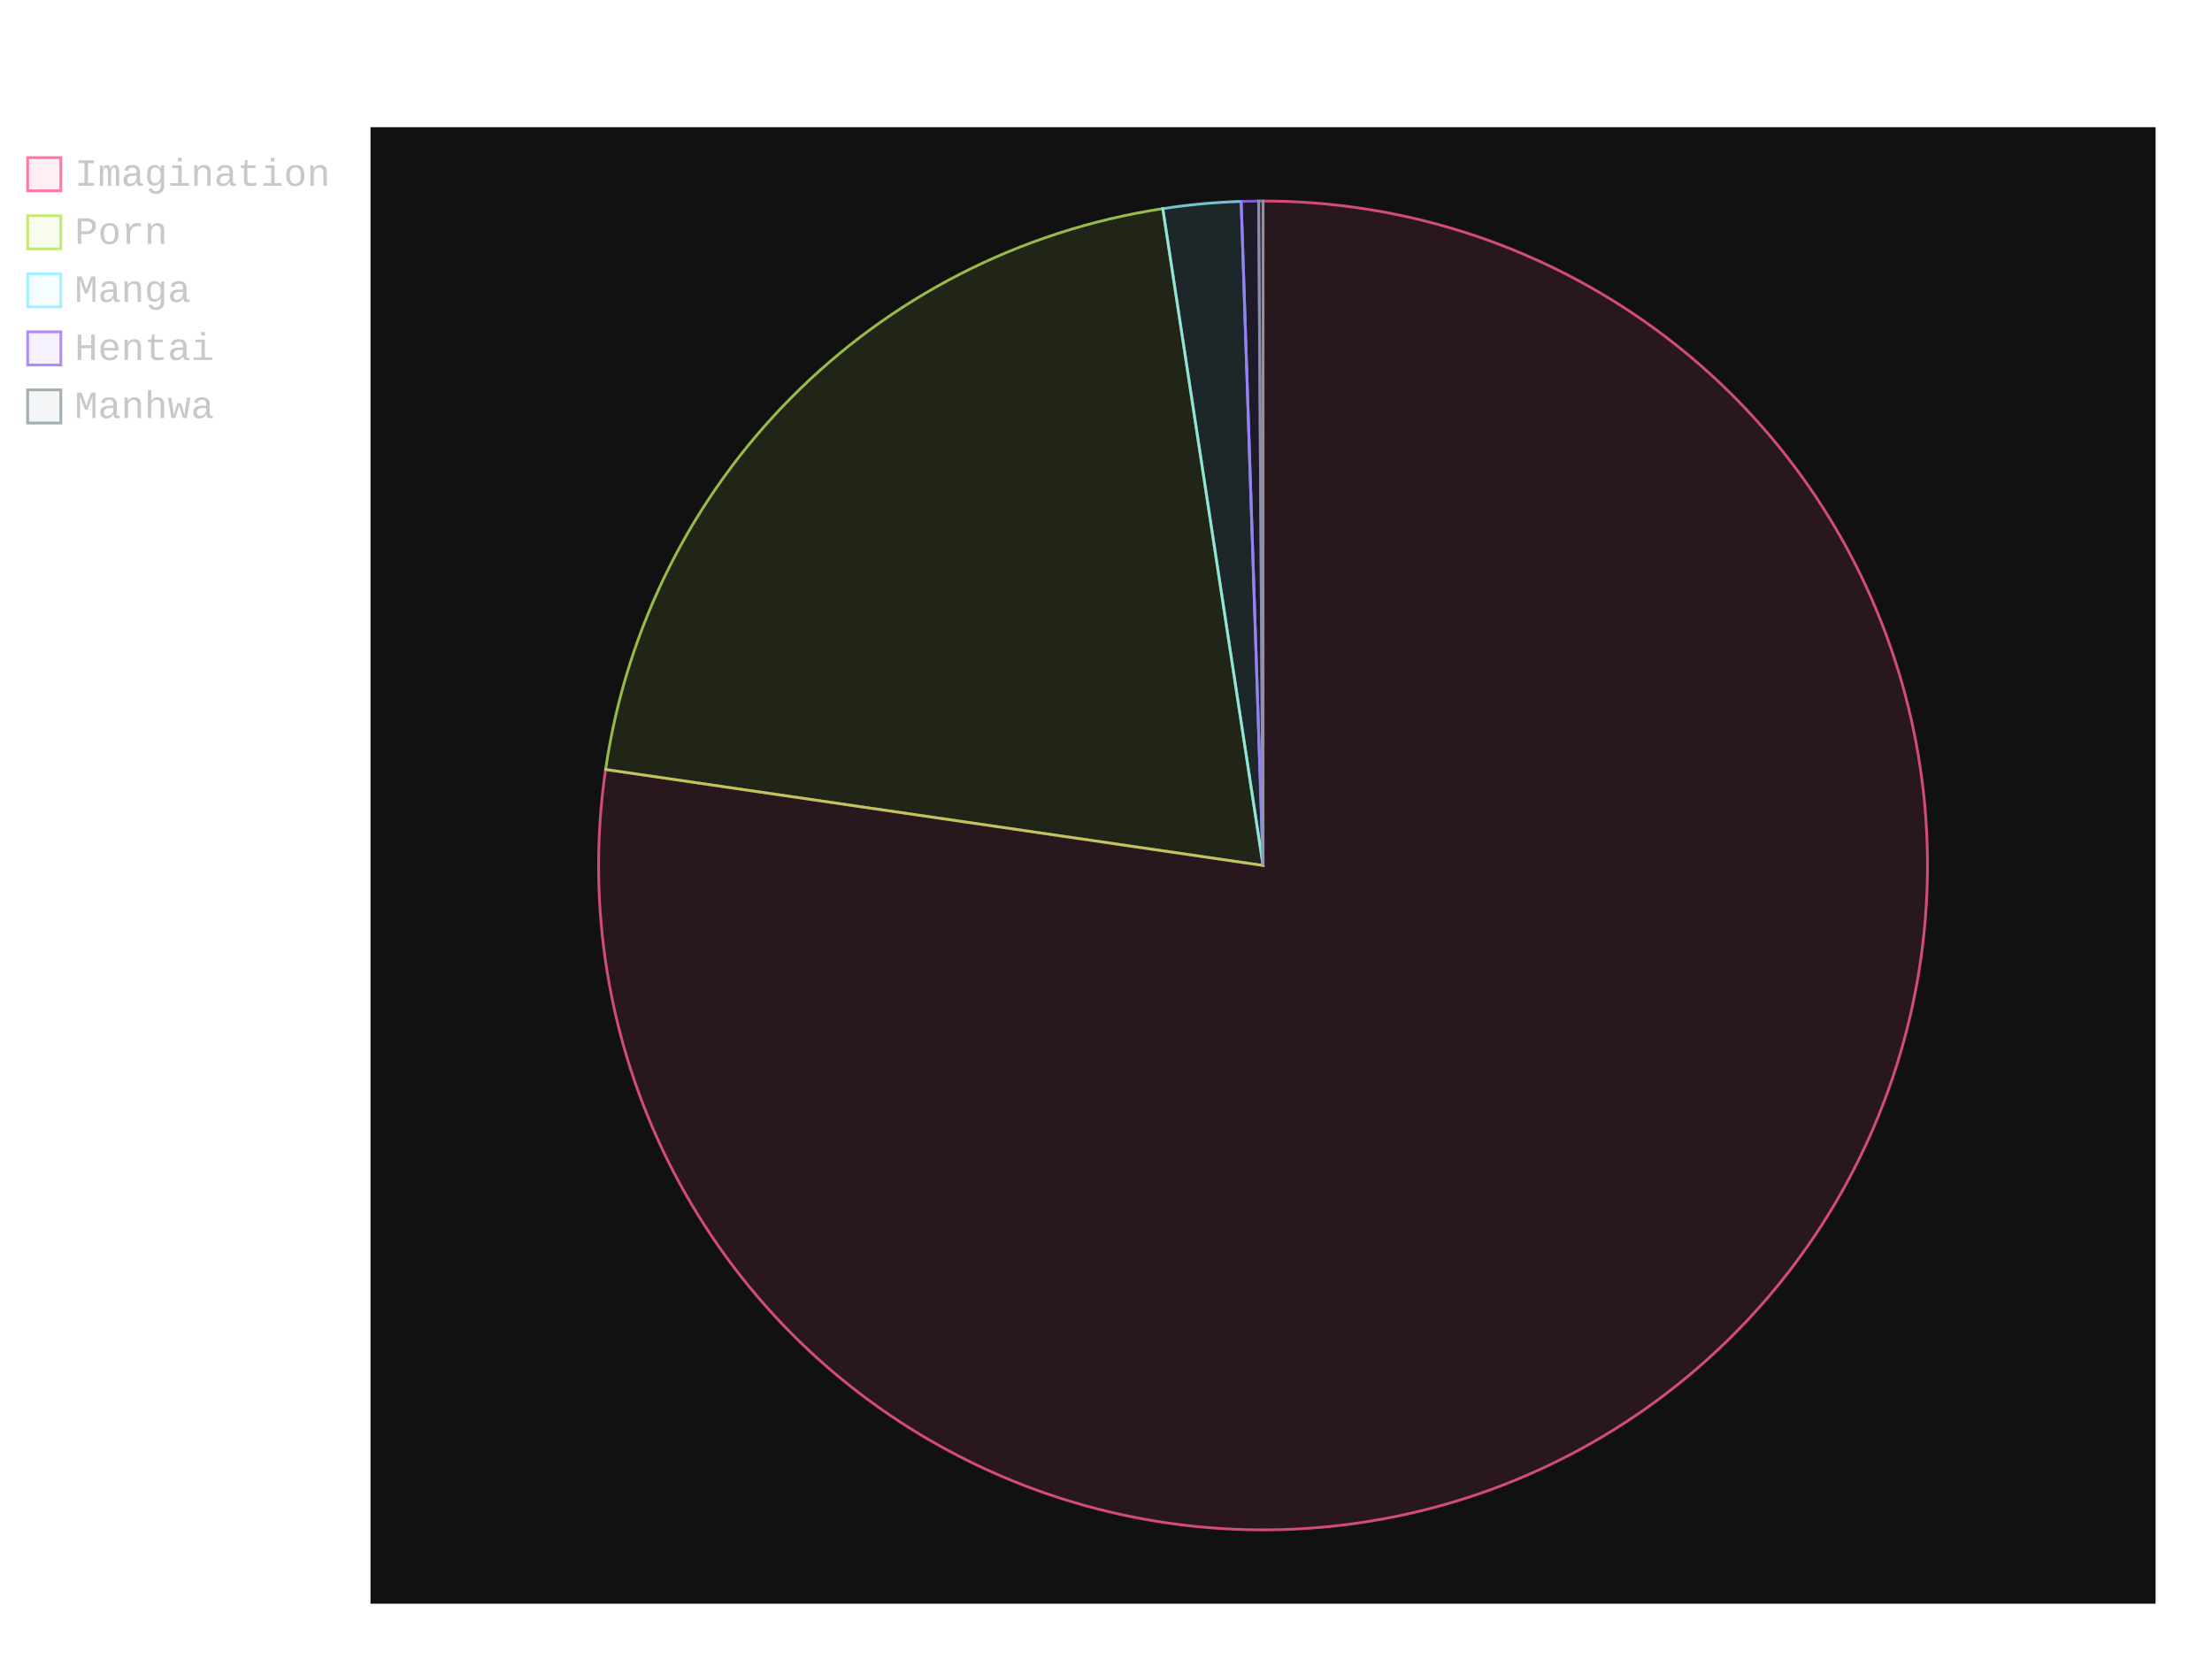
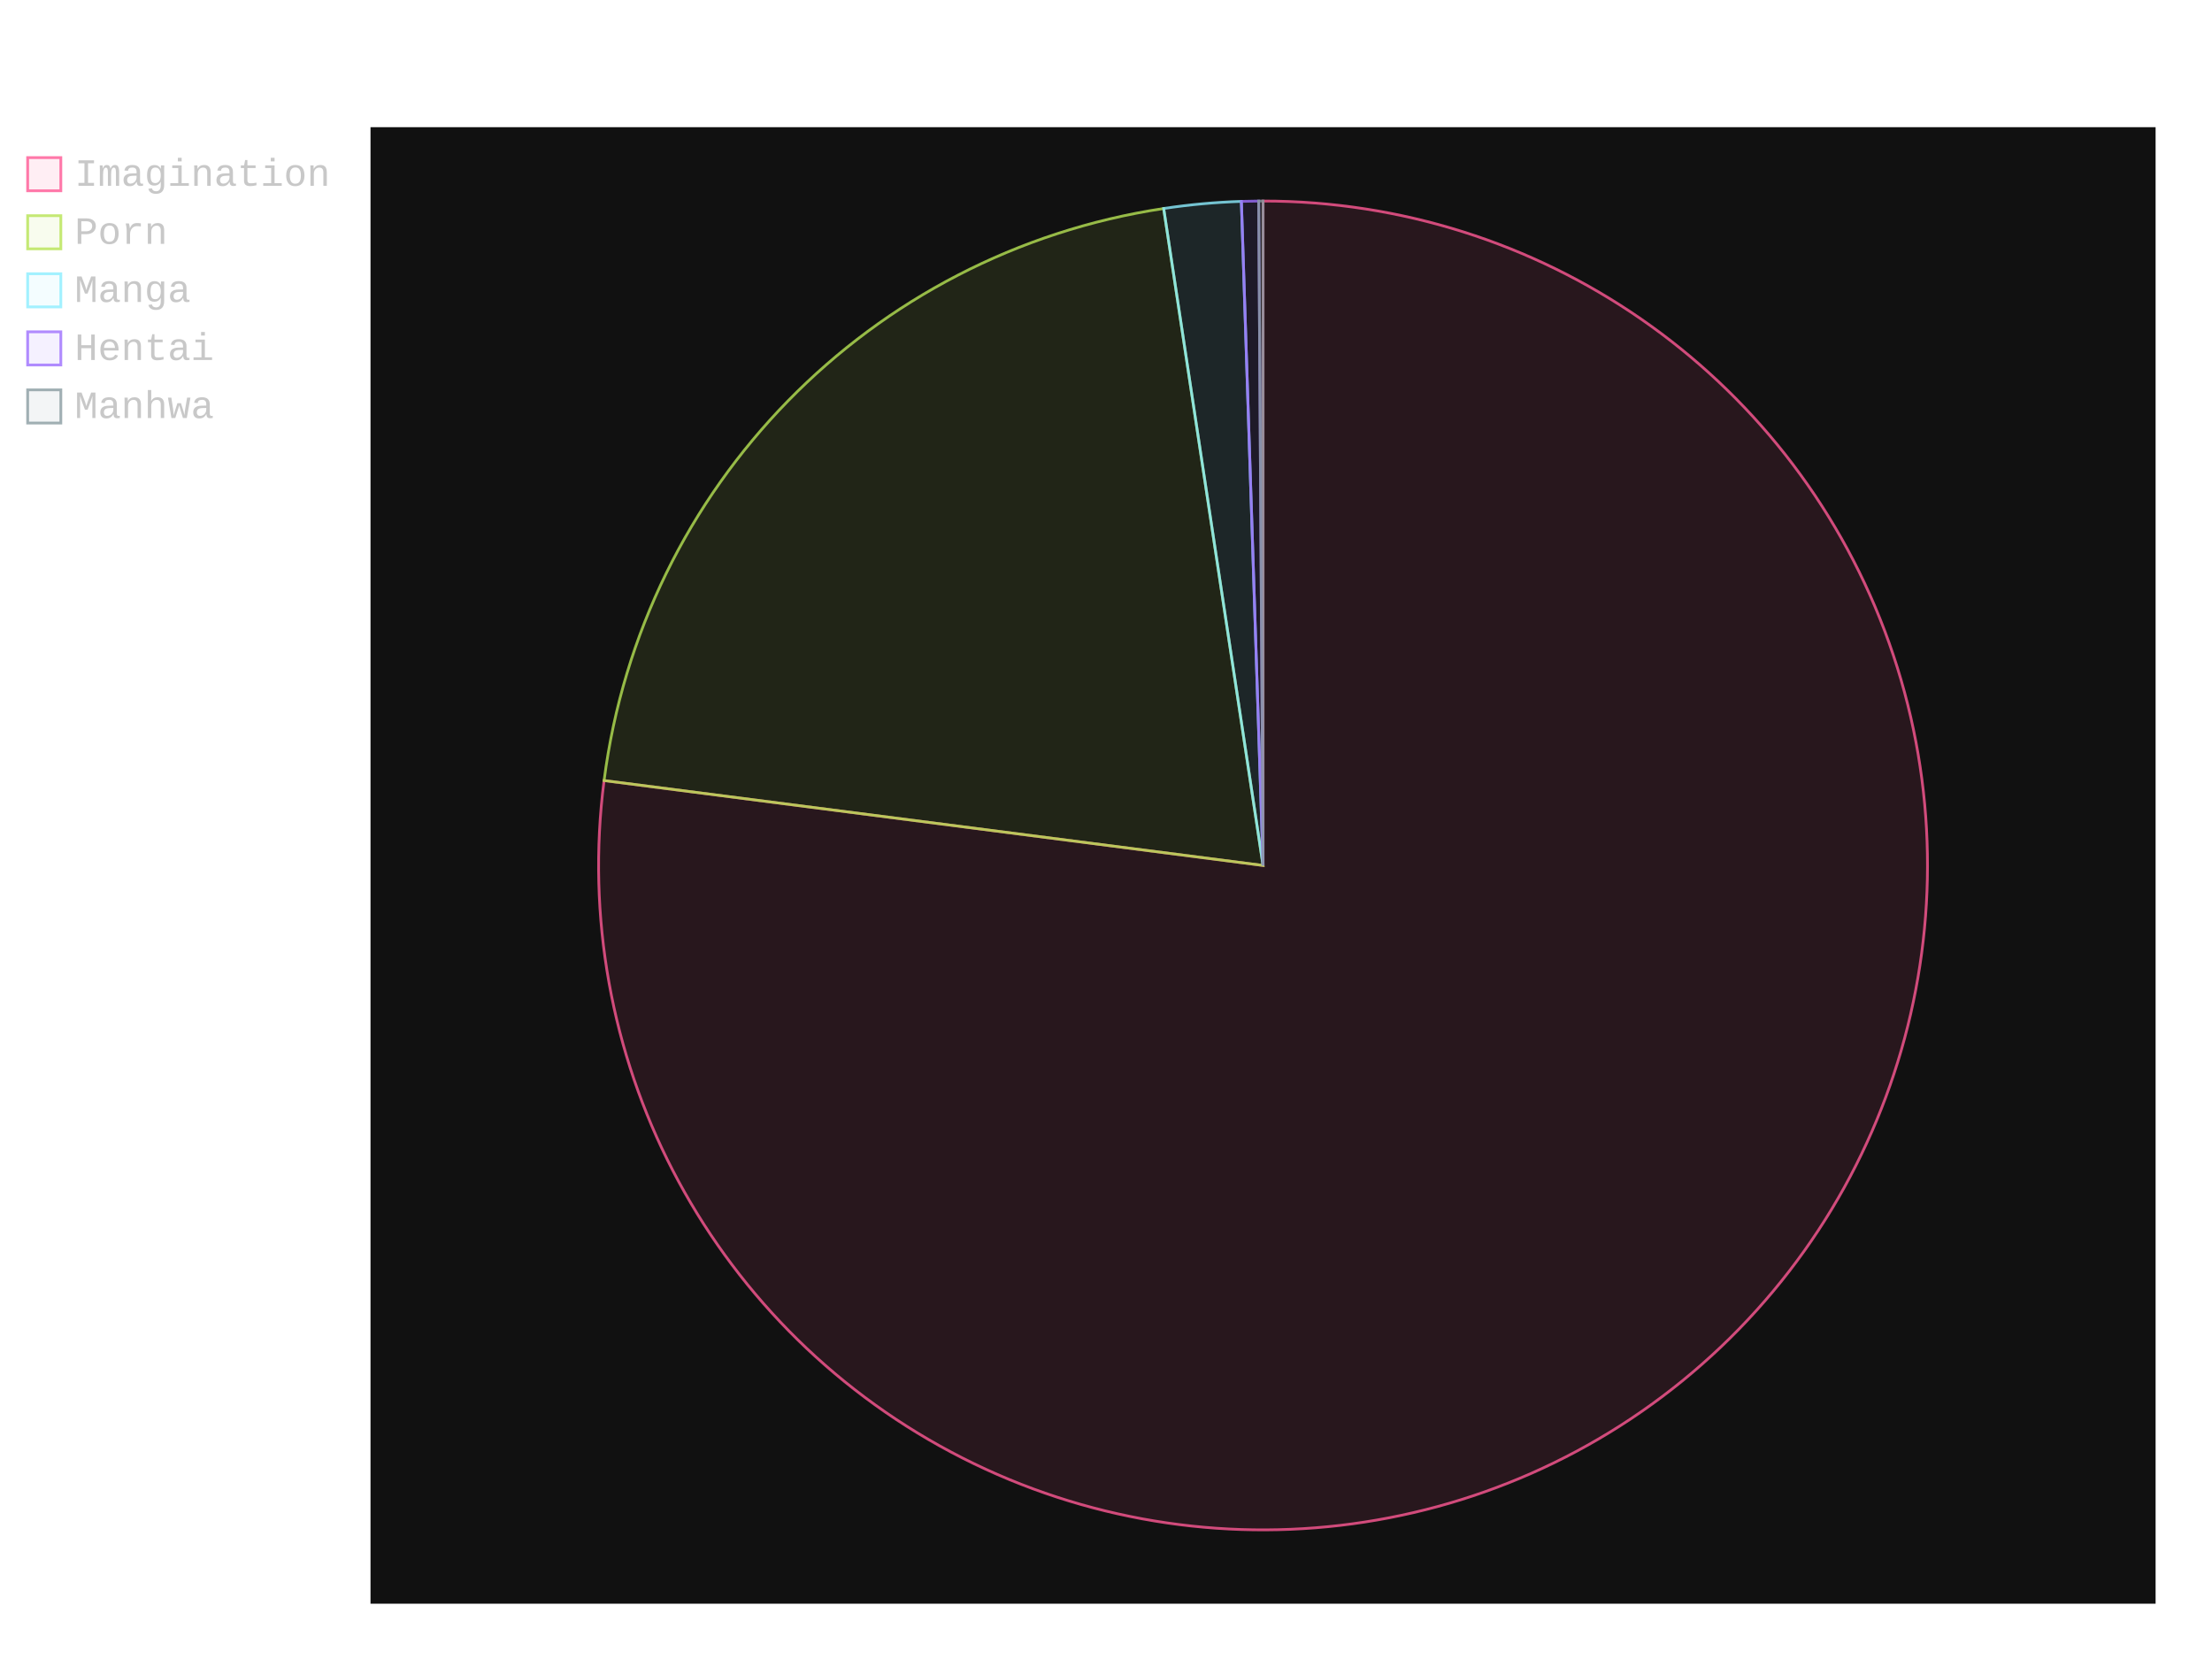
- <svg xmlns="http://www.w3.org/2000/svg" id="chart-51ba5ec9-6a8c-4c70-a918-f6363e14b1aa" class="pygal-chart" viewBox="0 0 800 600">
+ <svg xmlns="http://www.w3.org/2000/svg" id="chart-32fb6e9c-aa3c-424e-828f-85de2a5d9660" class="pygal-chart" viewBox="0 0 800 600">
  <defs>
-     <style type="text/css">#chart-51ba5ec9-6a8c-4c70-a918-f6363e14b1aa{-webkit-user-select:none;-webkit-font-smoothing:antialiased;font-family:Consolas,"Liberation Mono",Menlo,Courier,monospace}#chart-51ba5ec9-6a8c-4c70-a918-f6363e14b1aa .title{font-family:Consolas,"Liberation Mono",Menlo,Courier,monospace;font-size:16px}#chart-51ba5ec9-6a8c-4c70-a918-f6363e14b1aa .legends .legend text{font-family:Consolas,"Liberation Mono",Menlo,Courier,monospace;font-size:14px}#chart-51ba5ec9-6a8c-4c70-a918-f6363e14b1aa .axis text{font-family:Consolas,"Liberation Mono",Menlo,Courier,monospace;font-size:10px}#chart-51ba5ec9-6a8c-4c70-a918-f6363e14b1aa .axis text.major{font-family:Consolas,"Liberation Mono",Menlo,Courier,monospace;font-size:10px}#chart-51ba5ec9-6a8c-4c70-a918-f6363e14b1aa .text-overlay text.value{font-family:Consolas,"Liberation Mono",Menlo,Courier,monospace;font-size:16px}#chart-51ba5ec9-6a8c-4c70-a918-f6363e14b1aa .text-overlay text.label{font-family:Consolas,"Liberation Mono",Menlo,Courier,monospace;font-size:10px}#chart-51ba5ec9-6a8c-4c70-a918-f6363e14b1aa .tooltip{font-family:Consolas,"Liberation Mono",Menlo,Courier,monospace;font-size:14px}#chart-51ba5ec9-6a8c-4c70-a918-f6363e14b1aa text.no_data{font-family:Consolas,"Liberation Mono",Menlo,Courier,monospace;font-size:64px}
- #chart-51ba5ec9-6a8c-4c70-a918-f6363e14b1aa{background-color:transparent}#chart-51ba5ec9-6a8c-4c70-a918-f6363e14b1aa path,#chart-51ba5ec9-6a8c-4c70-a918-f6363e14b1aa line,#chart-51ba5ec9-6a8c-4c70-a918-f6363e14b1aa rect,#chart-51ba5ec9-6a8c-4c70-a918-f6363e14b1aa circle{-webkit-transition:0.3s ease-out;-moz-transition:0.3s ease-out;transition:0.3s ease-out}#chart-51ba5ec9-6a8c-4c70-a918-f6363e14b1aa .graph &gt; .background{fill:transparent}#chart-51ba5ec9-6a8c-4c70-a918-f6363e14b1aa .plot &gt; .background{fill:#111}#chart-51ba5ec9-6a8c-4c70-a918-f6363e14b1aa .graph{fill:rgba(200,200,200,1)}#chart-51ba5ec9-6a8c-4c70-a918-f6363e14b1aa text.no_data{fill:rgba(255,255,255,1)}#chart-51ba5ec9-6a8c-4c70-a918-f6363e14b1aa .title{fill:rgba(255,255,255,1)}#chart-51ba5ec9-6a8c-4c70-a918-f6363e14b1aa .legends .legend text{fill:rgba(200,200,200,1)}#chart-51ba5ec9-6a8c-4c70-a918-f6363e14b1aa .legends .legend:hover text{fill:rgba(255,255,255,1)}#chart-51ba5ec9-6a8c-4c70-a918-f6363e14b1aa .axis .line{stroke:rgba(255,255,255,1)}#chart-51ba5ec9-6a8c-4c70-a918-f6363e14b1aa .axis .guide.line{stroke:#555}#chart-51ba5ec9-6a8c-4c70-a918-f6363e14b1aa .axis .major.line{stroke:rgba(200,200,200,1)}#chart-51ba5ec9-6a8c-4c70-a918-f6363e14b1aa .axis text.major{fill:rgba(255,255,255,1)}#chart-51ba5ec9-6a8c-4c70-a918-f6363e14b1aa .axis.y .guides:hover .guide.line,#chart-51ba5ec9-6a8c-4c70-a918-f6363e14b1aa .line-graph .axis.x .guides:hover .guide.line,#chart-51ba5ec9-6a8c-4c70-a918-f6363e14b1aa .stackedline-graph .axis.x .guides:hover .guide.line,#chart-51ba5ec9-6a8c-4c70-a918-f6363e14b1aa .xy-graph .axis.x .guides:hover .guide.line{stroke:rgba(255,255,255,1)}#chart-51ba5ec9-6a8c-4c70-a918-f6363e14b1aa .axis .guides:hover text{fill:rgba(255,255,255,1)}#chart-51ba5ec9-6a8c-4c70-a918-f6363e14b1aa .reactive{fill-opacity:.1;stroke-opacity:.8;stroke-width:1}#chart-51ba5ec9-6a8c-4c70-a918-f6363e14b1aa .ci{stroke:rgba(200,200,200,1)}#chart-51ba5ec9-6a8c-4c70-a918-f6363e14b1aa .reactive.active,#chart-51ba5ec9-6a8c-4c70-a918-f6363e14b1aa .active .reactive{fill-opacity:.75;stroke-opacity:.9;stroke-width:4}#chart-51ba5ec9-6a8c-4c70-a918-f6363e14b1aa .ci .reactive.active{stroke-width:1.5}#chart-51ba5ec9-6a8c-4c70-a918-f6363e14b1aa .series text{fill:rgba(255,255,255,1)}#chart-51ba5ec9-6a8c-4c70-a918-f6363e14b1aa .tooltip rect{fill:#111;stroke:rgba(255,255,255,1);-webkit-transition:opacity 0.3s ease-out;-moz-transition:opacity 0.3s ease-out;transition:opacity 0.3s ease-out}#chart-51ba5ec9-6a8c-4c70-a918-f6363e14b1aa .tooltip .label{fill:rgba(200,200,200,1)}#chart-51ba5ec9-6a8c-4c70-a918-f6363e14b1aa .tooltip .label{fill:rgba(200,200,200,1)}#chart-51ba5ec9-6a8c-4c70-a918-f6363e14b1aa .tooltip .legend{font-size:.8em;fill:#555}#chart-51ba5ec9-6a8c-4c70-a918-f6363e14b1aa .tooltip .x_label{font-size:.6em;fill:rgba(255,255,255,1)}#chart-51ba5ec9-6a8c-4c70-a918-f6363e14b1aa .tooltip .xlink{font-size:.5em;text-decoration:underline}#chart-51ba5ec9-6a8c-4c70-a918-f6363e14b1aa .tooltip .value{font-size:1.5em}#chart-51ba5ec9-6a8c-4c70-a918-f6363e14b1aa .bound{font-size:.5em}#chart-51ba5ec9-6a8c-4c70-a918-f6363e14b1aa .max-value{font-size:.75em;fill:#555}#chart-51ba5ec9-6a8c-4c70-a918-f6363e14b1aa .map-element{fill:#111;stroke:#555 !important}#chart-51ba5ec9-6a8c-4c70-a918-f6363e14b1aa .map-element .reactive{fill-opacity:inherit;stroke-opacity:inherit}#chart-51ba5ec9-6a8c-4c70-a918-f6363e14b1aa .color-0,#chart-51ba5ec9-6a8c-4c70-a918-f6363e14b1aa .color-0 a:visited{stroke:#ff5995;fill:#ff5995}#chart-51ba5ec9-6a8c-4c70-a918-f6363e14b1aa .color-1,#chart-51ba5ec9-6a8c-4c70-a918-f6363e14b1aa .color-1 a:visited{stroke:#b6e354;fill:#b6e354}#chart-51ba5ec9-6a8c-4c70-a918-f6363e14b1aa .color-2,#chart-51ba5ec9-6a8c-4c70-a918-f6363e14b1aa .color-2 a:visited{stroke:#8cedff;fill:#8cedff}#chart-51ba5ec9-6a8c-4c70-a918-f6363e14b1aa .color-3,#chart-51ba5ec9-6a8c-4c70-a918-f6363e14b1aa .color-3 a:visited{stroke:#9e6ffe;fill:#9e6ffe}#chart-51ba5ec9-6a8c-4c70-a918-f6363e14b1aa .color-4,#chart-51ba5ec9-6a8c-4c70-a918-f6363e14b1aa .color-4 a:visited{stroke:#899ca1;fill:#899ca1}#chart-51ba5ec9-6a8c-4c70-a918-f6363e14b1aa .text-overlay .color-0 text{fill:black}#chart-51ba5ec9-6a8c-4c70-a918-f6363e14b1aa .text-overlay .color-1 text{fill:black}#chart-51ba5ec9-6a8c-4c70-a918-f6363e14b1aa .text-overlay .color-2 text{fill:black}#chart-51ba5ec9-6a8c-4c70-a918-f6363e14b1aa .text-overlay .color-3 text{fill:black}#chart-51ba5ec9-6a8c-4c70-a918-f6363e14b1aa .text-overlay .color-4 text{fill:black}
- #chart-51ba5ec9-6a8c-4c70-a918-f6363e14b1aa text.no_data{text-anchor:middle}#chart-51ba5ec9-6a8c-4c70-a918-f6363e14b1aa .guide.line{fill:none}#chart-51ba5ec9-6a8c-4c70-a918-f6363e14b1aa .centered{text-anchor:middle}#chart-51ba5ec9-6a8c-4c70-a918-f6363e14b1aa .title{text-anchor:middle}#chart-51ba5ec9-6a8c-4c70-a918-f6363e14b1aa .legends .legend text{fill-opacity:1}#chart-51ba5ec9-6a8c-4c70-a918-f6363e14b1aa .axis.x text{text-anchor:middle}#chart-51ba5ec9-6a8c-4c70-a918-f6363e14b1aa .axis.x:not(.web) text[transform]{text-anchor:start}#chart-51ba5ec9-6a8c-4c70-a918-f6363e14b1aa .axis.x:not(.web) text[transform].backwards{text-anchor:end}#chart-51ba5ec9-6a8c-4c70-a918-f6363e14b1aa .axis.y text{text-anchor:end}#chart-51ba5ec9-6a8c-4c70-a918-f6363e14b1aa .axis.y text[transform].backwards{text-anchor:start}#chart-51ba5ec9-6a8c-4c70-a918-f6363e14b1aa .axis.y2 text{text-anchor:start}#chart-51ba5ec9-6a8c-4c70-a918-f6363e14b1aa .axis.y2 text[transform].backwards{text-anchor:end}#chart-51ba5ec9-6a8c-4c70-a918-f6363e14b1aa .axis .guide.line{stroke-dasharray:4,4;stroke:black}#chart-51ba5ec9-6a8c-4c70-a918-f6363e14b1aa .axis .major.guide.line{stroke-dasharray:6,6;stroke:black}#chart-51ba5ec9-6a8c-4c70-a918-f6363e14b1aa .horizontal .axis.y .guide.line,#chart-51ba5ec9-6a8c-4c70-a918-f6363e14b1aa .horizontal .axis.y2 .guide.line,#chart-51ba5ec9-6a8c-4c70-a918-f6363e14b1aa .vertical .axis.x .guide.line{opacity:0}#chart-51ba5ec9-6a8c-4c70-a918-f6363e14b1aa .horizontal .axis.always_show .guide.line,#chart-51ba5ec9-6a8c-4c70-a918-f6363e14b1aa .vertical .axis.always_show .guide.line{opacity:1 !important}#chart-51ba5ec9-6a8c-4c70-a918-f6363e14b1aa .axis.y .guides:hover .guide.line,#chart-51ba5ec9-6a8c-4c70-a918-f6363e14b1aa .axis.y2 .guides:hover .guide.line,#chart-51ba5ec9-6a8c-4c70-a918-f6363e14b1aa .axis.x .guides:hover .guide.line{opacity:1}#chart-51ba5ec9-6a8c-4c70-a918-f6363e14b1aa .axis .guides:hover text{opacity:1}#chart-51ba5ec9-6a8c-4c70-a918-f6363e14b1aa .nofill{fill:none}#chart-51ba5ec9-6a8c-4c70-a918-f6363e14b1aa .subtle-fill{fill-opacity:.2}#chart-51ba5ec9-6a8c-4c70-a918-f6363e14b1aa .dot{stroke-width:1px;fill-opacity:1;stroke-opacity:1}#chart-51ba5ec9-6a8c-4c70-a918-f6363e14b1aa .dot.active{stroke-width:5px}#chart-51ba5ec9-6a8c-4c70-a918-f6363e14b1aa .dot.negative{fill:transparent}#chart-51ba5ec9-6a8c-4c70-a918-f6363e14b1aa text,#chart-51ba5ec9-6a8c-4c70-a918-f6363e14b1aa tspan{stroke:none !important}#chart-51ba5ec9-6a8c-4c70-a918-f6363e14b1aa .series text.active{opacity:1}#chart-51ba5ec9-6a8c-4c70-a918-f6363e14b1aa .tooltip rect{fill-opacity:.95;stroke-width:.5}#chart-51ba5ec9-6a8c-4c70-a918-f6363e14b1aa .tooltip text{fill-opacity:1}#chart-51ba5ec9-6a8c-4c70-a918-f6363e14b1aa .showable{visibility:hidden}#chart-51ba5ec9-6a8c-4c70-a918-f6363e14b1aa .showable.shown{visibility:visible}#chart-51ba5ec9-6a8c-4c70-a918-f6363e14b1aa .gauge-background{fill:rgba(229,229,229,1);stroke:none}#chart-51ba5ec9-6a8c-4c70-a918-f6363e14b1aa .bg-lines{stroke:transparent;stroke-width:2px}</style>
+     <style type="text/css">#chart-32fb6e9c-aa3c-424e-828f-85de2a5d9660{-webkit-user-select:none;-webkit-font-smoothing:antialiased;font-family:Consolas,"Liberation Mono",Menlo,Courier,monospace}#chart-32fb6e9c-aa3c-424e-828f-85de2a5d9660 .title{font-family:Consolas,"Liberation Mono",Menlo,Courier,monospace;font-size:16px}#chart-32fb6e9c-aa3c-424e-828f-85de2a5d9660 .legends .legend text{font-family:Consolas,"Liberation Mono",Menlo,Courier,monospace;font-size:14px}#chart-32fb6e9c-aa3c-424e-828f-85de2a5d9660 .axis text{font-family:Consolas,"Liberation Mono",Menlo,Courier,monospace;font-size:10px}#chart-32fb6e9c-aa3c-424e-828f-85de2a5d9660 .axis text.major{font-family:Consolas,"Liberation Mono",Menlo,Courier,monospace;font-size:10px}#chart-32fb6e9c-aa3c-424e-828f-85de2a5d9660 .text-overlay text.value{font-family:Consolas,"Liberation Mono",Menlo,Courier,monospace;font-size:16px}#chart-32fb6e9c-aa3c-424e-828f-85de2a5d9660 .text-overlay text.label{font-family:Consolas,"Liberation Mono",Menlo,Courier,monospace;font-size:10px}#chart-32fb6e9c-aa3c-424e-828f-85de2a5d9660 .tooltip{font-family:Consolas,"Liberation Mono",Menlo,Courier,monospace;font-size:14px}#chart-32fb6e9c-aa3c-424e-828f-85de2a5d9660 text.no_data{font-family:Consolas,"Liberation Mono",Menlo,Courier,monospace;font-size:64px}
+ #chart-32fb6e9c-aa3c-424e-828f-85de2a5d9660{background-color:transparent}#chart-32fb6e9c-aa3c-424e-828f-85de2a5d9660 path,#chart-32fb6e9c-aa3c-424e-828f-85de2a5d9660 line,#chart-32fb6e9c-aa3c-424e-828f-85de2a5d9660 rect,#chart-32fb6e9c-aa3c-424e-828f-85de2a5d9660 circle{-webkit-transition:0.3s ease-out;-moz-transition:0.3s ease-out;transition:0.3s ease-out}#chart-32fb6e9c-aa3c-424e-828f-85de2a5d9660 .graph &gt; .background{fill:transparent}#chart-32fb6e9c-aa3c-424e-828f-85de2a5d9660 .plot &gt; .background{fill:#111}#chart-32fb6e9c-aa3c-424e-828f-85de2a5d9660 .graph{fill:rgba(200,200,200,1)}#chart-32fb6e9c-aa3c-424e-828f-85de2a5d9660 text.no_data{fill:rgba(255,255,255,1)}#chart-32fb6e9c-aa3c-424e-828f-85de2a5d9660 .title{fill:rgba(255,255,255,1)}#chart-32fb6e9c-aa3c-424e-828f-85de2a5d9660 .legends .legend text{fill:rgba(200,200,200,1)}#chart-32fb6e9c-aa3c-424e-828f-85de2a5d9660 .legends .legend:hover text{fill:rgba(255,255,255,1)}#chart-32fb6e9c-aa3c-424e-828f-85de2a5d9660 .axis .line{stroke:rgba(255,255,255,1)}#chart-32fb6e9c-aa3c-424e-828f-85de2a5d9660 .axis .guide.line{stroke:#555}#chart-32fb6e9c-aa3c-424e-828f-85de2a5d9660 .axis .major.line{stroke:rgba(200,200,200,1)}#chart-32fb6e9c-aa3c-424e-828f-85de2a5d9660 .axis text.major{fill:rgba(255,255,255,1)}#chart-32fb6e9c-aa3c-424e-828f-85de2a5d9660 .axis.y .guides:hover .guide.line,#chart-32fb6e9c-aa3c-424e-828f-85de2a5d9660 .line-graph .axis.x .guides:hover .guide.line,#chart-32fb6e9c-aa3c-424e-828f-85de2a5d9660 .stackedline-graph .axis.x .guides:hover .guide.line,#chart-32fb6e9c-aa3c-424e-828f-85de2a5d9660 .xy-graph .axis.x .guides:hover .guide.line{stroke:rgba(255,255,255,1)}#chart-32fb6e9c-aa3c-424e-828f-85de2a5d9660 .axis .guides:hover text{fill:rgba(255,255,255,1)}#chart-32fb6e9c-aa3c-424e-828f-85de2a5d9660 .reactive{fill-opacity:.1;stroke-opacity:.8;stroke-width:1}#chart-32fb6e9c-aa3c-424e-828f-85de2a5d9660 .ci{stroke:rgba(200,200,200,1)}#chart-32fb6e9c-aa3c-424e-828f-85de2a5d9660 .reactive.active,#chart-32fb6e9c-aa3c-424e-828f-85de2a5d9660 .active .reactive{fill-opacity:.75;stroke-opacity:.9;stroke-width:4}#chart-32fb6e9c-aa3c-424e-828f-85de2a5d9660 .ci .reactive.active{stroke-width:1.5}#chart-32fb6e9c-aa3c-424e-828f-85de2a5d9660 .series text{fill:rgba(255,255,255,1)}#chart-32fb6e9c-aa3c-424e-828f-85de2a5d9660 .tooltip rect{fill:#111;stroke:rgba(255,255,255,1);-webkit-transition:opacity 0.3s ease-out;-moz-transition:opacity 0.3s ease-out;transition:opacity 0.3s ease-out}#chart-32fb6e9c-aa3c-424e-828f-85de2a5d9660 .tooltip .label{fill:rgba(200,200,200,1)}#chart-32fb6e9c-aa3c-424e-828f-85de2a5d9660 .tooltip .label{fill:rgba(200,200,200,1)}#chart-32fb6e9c-aa3c-424e-828f-85de2a5d9660 .tooltip .legend{font-size:.8em;fill:#555}#chart-32fb6e9c-aa3c-424e-828f-85de2a5d9660 .tooltip .x_label{font-size:.6em;fill:rgba(255,255,255,1)}#chart-32fb6e9c-aa3c-424e-828f-85de2a5d9660 .tooltip .xlink{font-size:.5em;text-decoration:underline}#chart-32fb6e9c-aa3c-424e-828f-85de2a5d9660 .tooltip .value{font-size:1.5em}#chart-32fb6e9c-aa3c-424e-828f-85de2a5d9660 .bound{font-size:.5em}#chart-32fb6e9c-aa3c-424e-828f-85de2a5d9660 .max-value{font-size:.75em;fill:#555}#chart-32fb6e9c-aa3c-424e-828f-85de2a5d9660 .map-element{fill:#111;stroke:#555 !important}#chart-32fb6e9c-aa3c-424e-828f-85de2a5d9660 .map-element .reactive{fill-opacity:inherit;stroke-opacity:inherit}#chart-32fb6e9c-aa3c-424e-828f-85de2a5d9660 .color-0,#chart-32fb6e9c-aa3c-424e-828f-85de2a5d9660 .color-0 a:visited{stroke:#ff5995;fill:#ff5995}#chart-32fb6e9c-aa3c-424e-828f-85de2a5d9660 .color-1,#chart-32fb6e9c-aa3c-424e-828f-85de2a5d9660 .color-1 a:visited{stroke:#b6e354;fill:#b6e354}#chart-32fb6e9c-aa3c-424e-828f-85de2a5d9660 .color-2,#chart-32fb6e9c-aa3c-424e-828f-85de2a5d9660 .color-2 a:visited{stroke:#8cedff;fill:#8cedff}#chart-32fb6e9c-aa3c-424e-828f-85de2a5d9660 .color-3,#chart-32fb6e9c-aa3c-424e-828f-85de2a5d9660 .color-3 a:visited{stroke:#9e6ffe;fill:#9e6ffe}#chart-32fb6e9c-aa3c-424e-828f-85de2a5d9660 .color-4,#chart-32fb6e9c-aa3c-424e-828f-85de2a5d9660 .color-4 a:visited{stroke:#899ca1;fill:#899ca1}#chart-32fb6e9c-aa3c-424e-828f-85de2a5d9660 .text-overlay .color-0 text{fill:black}#chart-32fb6e9c-aa3c-424e-828f-85de2a5d9660 .text-overlay .color-1 text{fill:black}#chart-32fb6e9c-aa3c-424e-828f-85de2a5d9660 .text-overlay .color-2 text{fill:black}#chart-32fb6e9c-aa3c-424e-828f-85de2a5d9660 .text-overlay .color-3 text{fill:black}#chart-32fb6e9c-aa3c-424e-828f-85de2a5d9660 .text-overlay .color-4 text{fill:black}
+ #chart-32fb6e9c-aa3c-424e-828f-85de2a5d9660 text.no_data{text-anchor:middle}#chart-32fb6e9c-aa3c-424e-828f-85de2a5d9660 .guide.line{fill:none}#chart-32fb6e9c-aa3c-424e-828f-85de2a5d9660 .centered{text-anchor:middle}#chart-32fb6e9c-aa3c-424e-828f-85de2a5d9660 .title{text-anchor:middle}#chart-32fb6e9c-aa3c-424e-828f-85de2a5d9660 .legends .legend text{fill-opacity:1}#chart-32fb6e9c-aa3c-424e-828f-85de2a5d9660 .axis.x text{text-anchor:middle}#chart-32fb6e9c-aa3c-424e-828f-85de2a5d9660 .axis.x:not(.web) text[transform]{text-anchor:start}#chart-32fb6e9c-aa3c-424e-828f-85de2a5d9660 .axis.x:not(.web) text[transform].backwards{text-anchor:end}#chart-32fb6e9c-aa3c-424e-828f-85de2a5d9660 .axis.y text{text-anchor:end}#chart-32fb6e9c-aa3c-424e-828f-85de2a5d9660 .axis.y text[transform].backwards{text-anchor:start}#chart-32fb6e9c-aa3c-424e-828f-85de2a5d9660 .axis.y2 text{text-anchor:start}#chart-32fb6e9c-aa3c-424e-828f-85de2a5d9660 .axis.y2 text[transform].backwards{text-anchor:end}#chart-32fb6e9c-aa3c-424e-828f-85de2a5d9660 .axis .guide.line{stroke-dasharray:4,4;stroke:black}#chart-32fb6e9c-aa3c-424e-828f-85de2a5d9660 .axis .major.guide.line{stroke-dasharray:6,6;stroke:black}#chart-32fb6e9c-aa3c-424e-828f-85de2a5d9660 .horizontal .axis.y .guide.line,#chart-32fb6e9c-aa3c-424e-828f-85de2a5d9660 .horizontal .axis.y2 .guide.line,#chart-32fb6e9c-aa3c-424e-828f-85de2a5d9660 .vertical .axis.x .guide.line{opacity:0}#chart-32fb6e9c-aa3c-424e-828f-85de2a5d9660 .horizontal .axis.always_show .guide.line,#chart-32fb6e9c-aa3c-424e-828f-85de2a5d9660 .vertical .axis.always_show .guide.line{opacity:1 !important}#chart-32fb6e9c-aa3c-424e-828f-85de2a5d9660 .axis.y .guides:hover .guide.line,#chart-32fb6e9c-aa3c-424e-828f-85de2a5d9660 .axis.y2 .guides:hover .guide.line,#chart-32fb6e9c-aa3c-424e-828f-85de2a5d9660 .axis.x .guides:hover .guide.line{opacity:1}#chart-32fb6e9c-aa3c-424e-828f-85de2a5d9660 .axis .guides:hover text{opacity:1}#chart-32fb6e9c-aa3c-424e-828f-85de2a5d9660 .nofill{fill:none}#chart-32fb6e9c-aa3c-424e-828f-85de2a5d9660 .subtle-fill{fill-opacity:.2}#chart-32fb6e9c-aa3c-424e-828f-85de2a5d9660 .dot{stroke-width:1px;fill-opacity:1;stroke-opacity:1}#chart-32fb6e9c-aa3c-424e-828f-85de2a5d9660 .dot.active{stroke-width:5px}#chart-32fb6e9c-aa3c-424e-828f-85de2a5d9660 .dot.negative{fill:transparent}#chart-32fb6e9c-aa3c-424e-828f-85de2a5d9660 text,#chart-32fb6e9c-aa3c-424e-828f-85de2a5d9660 tspan{stroke:none !important}#chart-32fb6e9c-aa3c-424e-828f-85de2a5d9660 .series text.active{opacity:1}#chart-32fb6e9c-aa3c-424e-828f-85de2a5d9660 .tooltip rect{fill-opacity:.95;stroke-width:.5}#chart-32fb6e9c-aa3c-424e-828f-85de2a5d9660 .tooltip text{fill-opacity:1}#chart-32fb6e9c-aa3c-424e-828f-85de2a5d9660 .showable{visibility:hidden}#chart-32fb6e9c-aa3c-424e-828f-85de2a5d9660 .showable.shown{visibility:visible}#chart-32fb6e9c-aa3c-424e-828f-85de2a5d9660 .gauge-background{fill:rgba(229,229,229,1);stroke:none}#chart-32fb6e9c-aa3c-424e-828f-85de2a5d9660 .bg-lines{stroke:transparent;stroke-width:2px}</style>
  </defs>
  <g class="graph pie-graph vertical">
    <rect x="0" y="0" width="800" height="600" class="background" />
    <g transform="translate(134, 46)" class="plot">
      <rect x="0" y="0" width="645.6" height="534" class="background" />
      <g class="series serie-0 color-0">
        <g class="slices">
          <g class="slice">
-             <path d="M322.8 26.7 A240.3 240.3 0 1 1 85.018 232.303 L322.8 267 A0 0 0 1 0 322.8 267 z" class="slice reactive tooltip-trigger" />
+             <path d="M322.8 26.7 A240.3 240.3 0 1 1 84.469 236.299 L322.8 267 A0 0 0 1 0 322.8 267 z" class="slice reactive tooltip-trigger" />
          </g>
        </g>
      </g>
      <g class="series serie-1 color-1">
        <g class="slices">
          <g class="slice">
-             <path d="M85.018 232.303 A240.3 240.3 0 0 1 286.538 29.452 L322.8 267 A0 0 0 0 0 322.8 267 z" class="slice reactive tooltip-trigger" />
+             <path d="M84.469 236.299 A240.3 240.3 0 0 1 286.856 29.403 L322.8 267 A0 0 0 0 0 322.8 267 z" class="slice reactive tooltip-trigger" />
          </g>
        </g>
      </g>
      <g class="series serie-2 color-2">
        <g class="slices">
          <g class="slice">
-             <path d="M286.538 29.452 A240.3 240.3 0 0 1 314.888 26.83 L322.8 267 A0 0 0 0 0 322.8 267 z" class="slice reactive tooltip-trigger" />
+             <path d="M286.856 29.403 A240.3 240.3 0 0 1 314.958 26.828 L322.8 267 A0 0 0 0 0 322.8 267 z" class="slice reactive tooltip-trigger" />
          </g>
        </g>
      </g>
      <g class="series serie-3 color-3">
        <g class="slices">
          <g class="slice">
-             <path d="M314.888 26.83 A240.3 240.3 0 0 1 321.217 26.705 L322.8 267 A0 0 0 0 0 322.8 267 z" class="slice reactive tooltip-trigger" />
+             <path d="M314.958 26.828 A240.3 240.3 0 0 1 321.231 26.705 L322.8 267 A0 0 0 0 0 322.8 267 z" class="slice reactive tooltip-trigger" />
          </g>
        </g>
      </g>
      <g class="series serie-4 color-4">
        <g class="slices">
          <g class="slice">
-             <path d="M321.217 26.705 A240.3 240.3 0 0 1 322.8 26.7 L322.8 267 A0 0 0 0 0 322.8 267 z" class="slice reactive tooltip-trigger" />
+             <path d="M321.231 26.705 A240.3 240.3 0 0 1 322.8 26.7 L322.8 267 A0 0 0 0 0 322.8 267 z" class="slice reactive tooltip-trigger" />
          </g>
        </g>
      </g>
    </g>
    <g class="titles">
      <text x="400.0" y="26" class="title plot_title">Distribution of modes</text>
    </g>
    <g transform="translate(134, 46)" class="plot overlay">
      <g class="series serie-0 color-0" />
      <g class="series serie-1 color-1" />
      <g class="series serie-2 color-2" />
      <g class="series serie-3 color-3" />
      <g class="series serie-4 color-4" />
    </g>
    <g transform="translate(134, 46)" class="plot text-overlay">
      <g class="series serie-0 color-0" />
      <g class="series serie-1 color-1" />
      <g class="series serie-2 color-2" />
      <g class="series serie-3 color-3" />
      <g class="series serie-4 color-4" />
    </g>
    <g transform="translate(134, 46)" class="plot tooltip-overlay">
      <g transform="translate(0 0)" style="opacity: 0" class="tooltip">
        <rect rx="0" ry="0" width="0" height="0" class="tooltip-box" />
        <g class="text" />
      </g>
    </g>
    <g transform="translate(10, 56)" class="legends">
      <g id="activate-serie-0" class="legend reactive activate-serie">
        <rect x="0.0" y="1.0" width="12" height="12" class="color-0 reactive" />
        <text x="17.0" y="11.2">Imagination</text>
      </g>
      <g id="activate-serie-1" class="legend reactive activate-serie">
        <rect x="0.0" y="22.0" width="12" height="12" class="color-1 reactive" />
        <text x="17.0" y="32.2">Porn</text>
      </g>
      <g id="activate-serie-2" class="legend reactive activate-serie">
        <rect x="0.0" y="43.0" width="12" height="12" class="color-2 reactive" />
        <text x="17.0" y="53.2">Manga</text>
      </g>
      <g id="activate-serie-3" class="legend reactive activate-serie">
        <rect x="0.0" y="64.0" width="12" height="12" class="color-3 reactive" />
        <text x="17.0" y="74.2">Hentai</text>
      </g>
      <g id="activate-serie-4" class="legend reactive activate-serie">
        <rect x="0.0" y="85.0" width="12" height="12" class="color-4 reactive" />
        <text x="17.0" y="95.2">Manhwa</text>
      </g>
    </g>
    <g transform="translate(790, 56)" class="legends" />
  </g>
</svg>
